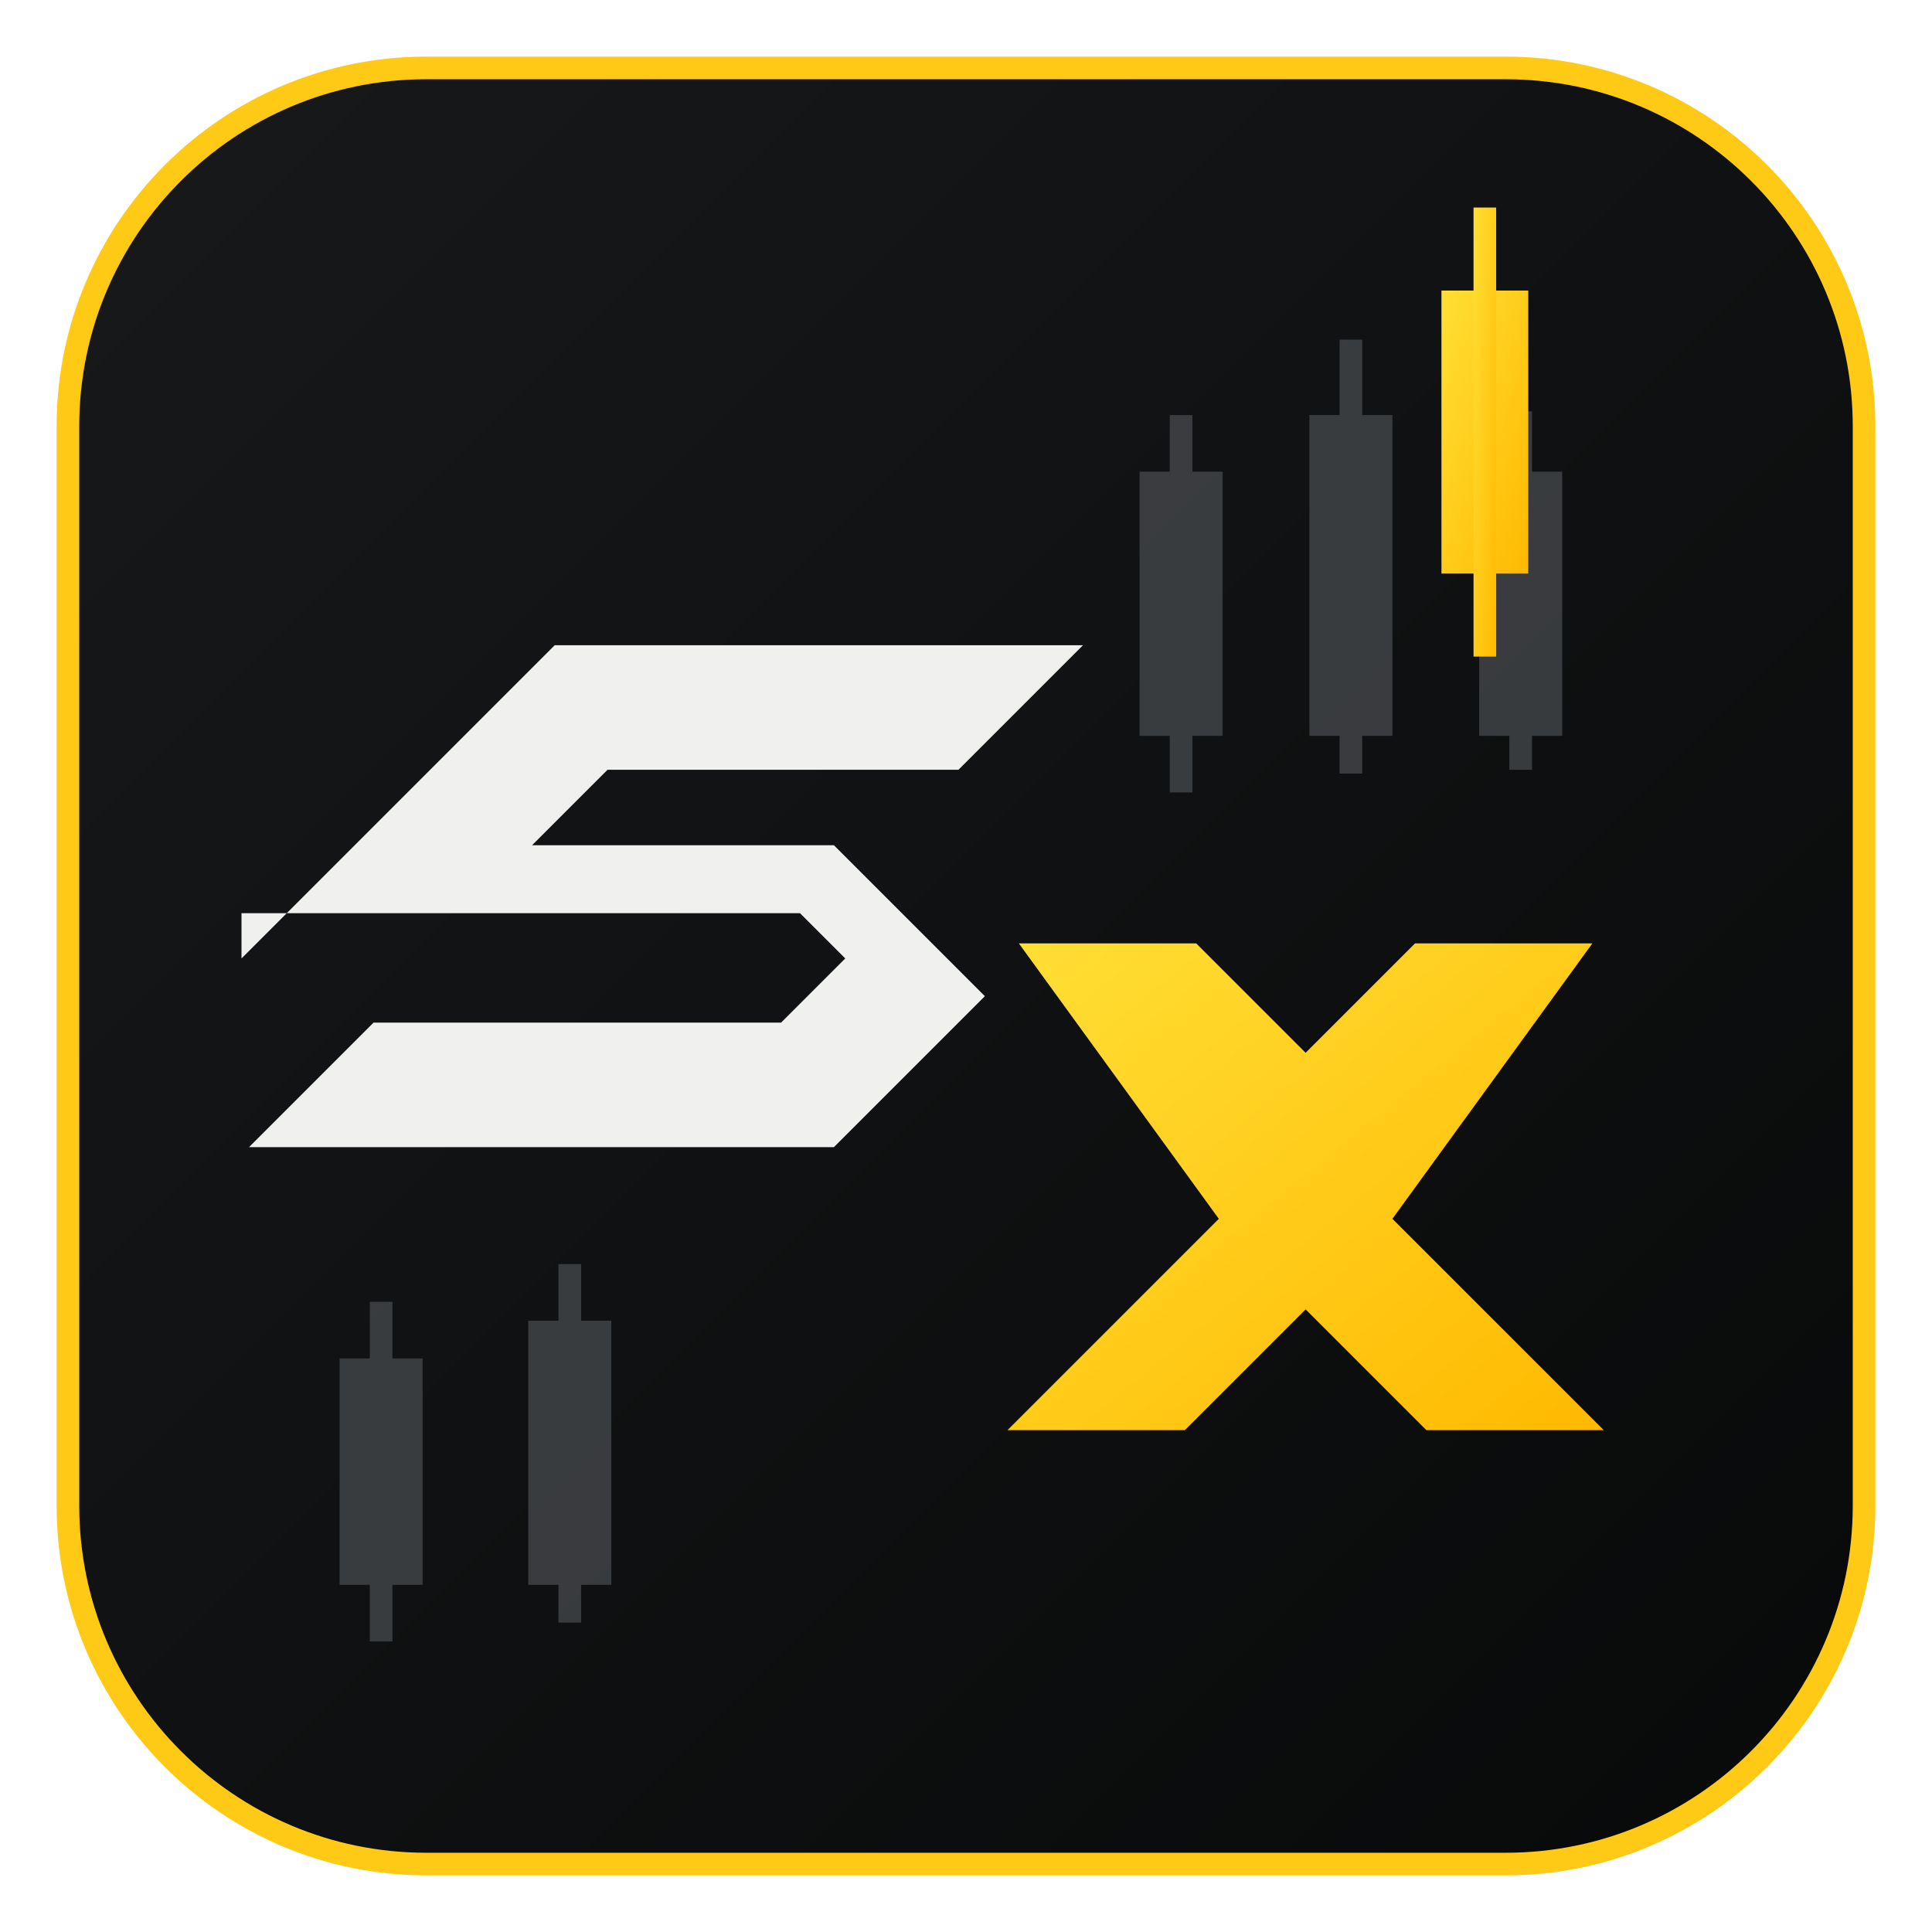
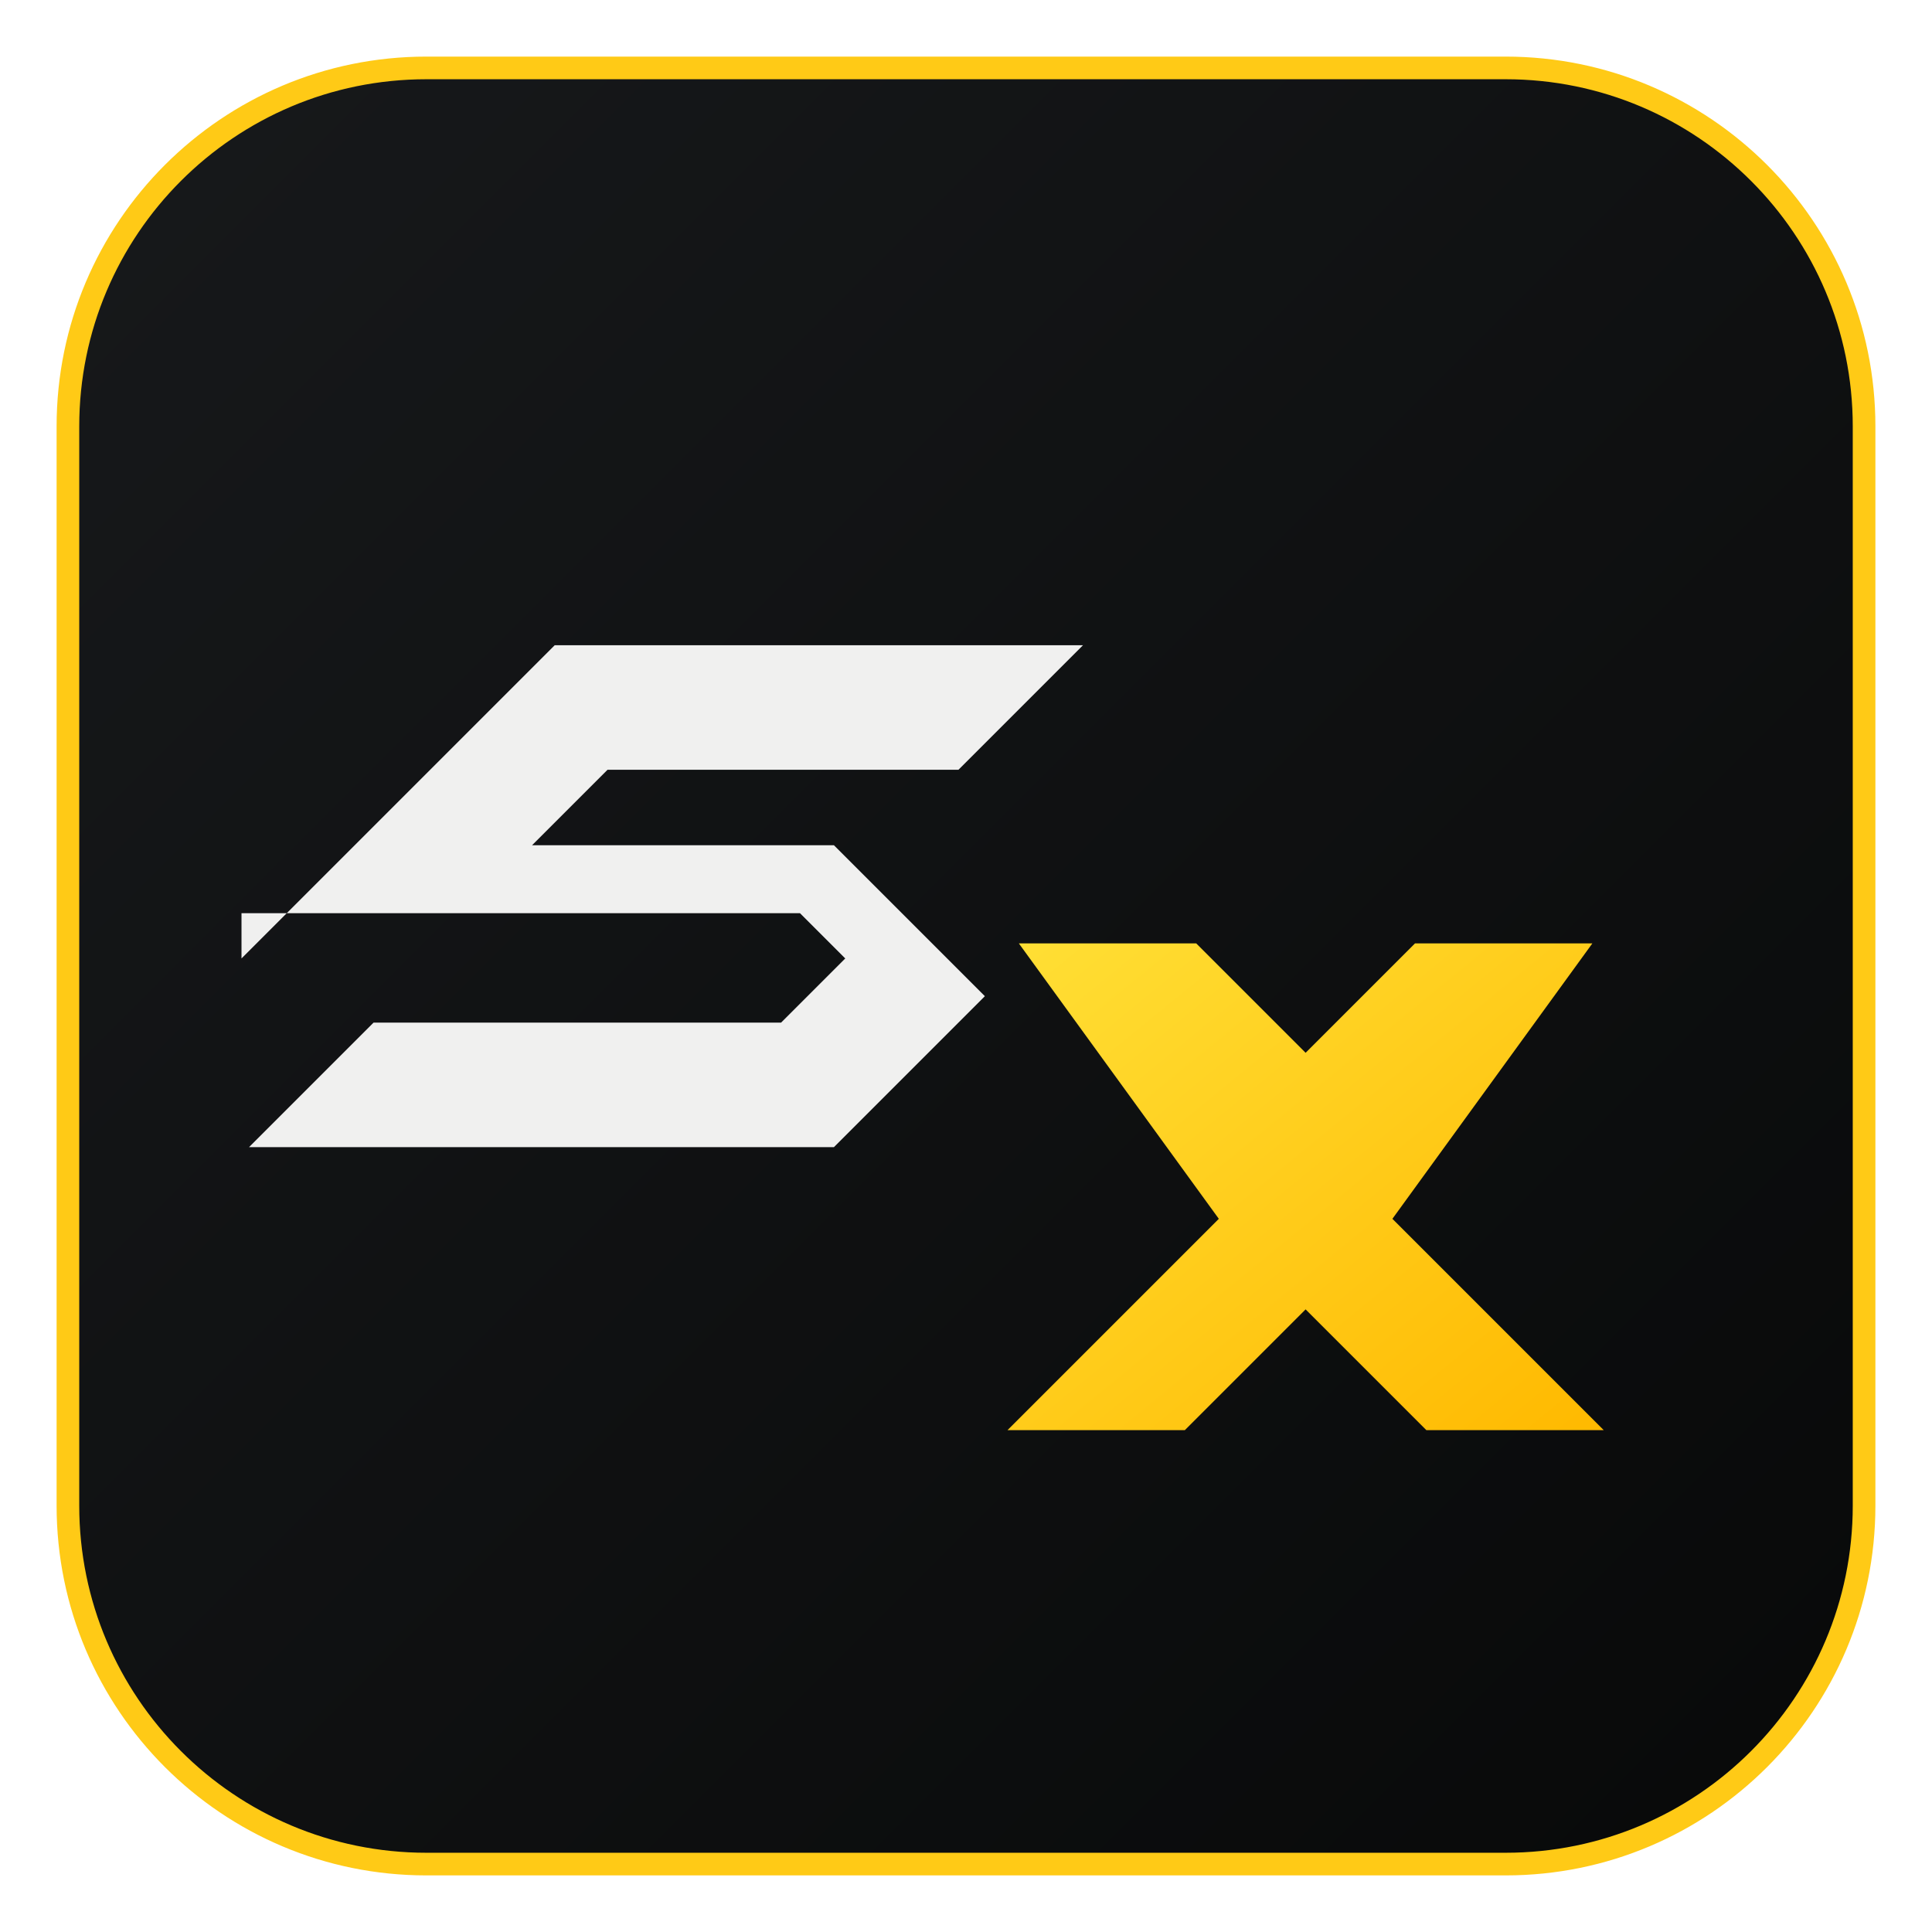
<svg xmlns="http://www.w3.org/2000/svg" width="1024" height="1024" viewBox="0 0 1024 1024">
  <defs>
    <linearGradient id="bg" x1="0" y1="0" x2="1" y2="1">
      <stop stop-color="#17191b" />
      <stop offset="1" stop-color="#080909" />
    </linearGradient>
    <linearGradient id="gold" x1="0" y1="0" x2="1" y2="1">
      <stop stop-color="#ffdf35" />
      <stop offset="1" stop-color="#ffb900" />
    </linearGradient>
  </defs>
  <rect x="36" y="36" width="952" height="952" rx="190" fill="url(#bg)" stroke="#ffca16" stroke-width="12" />
-   <g fill="#73777b" opacity=".42">
-     <path d="M604 250h44v140h-44z M620 220h12v200h-12z" />
-     <path d="M694 220h44v170h-44z M710 180h12v230h-12z" />
-     <path d="M784 250h44v140h-44z M800 218h12v190h-12z" />
-     <path d="M180 720h44v120h-44z M196 690h12v180h-12z" />
-     <path d="M280 700h44v140h-44z M296 670h12v190h-12z" />
-   </g>
-   <g fill="#f0f0ef">
-     <path d="M128 508 294 342h280l-66 66H322l-40 40h160l80 80-80 80H132l66-66h216l34-34-24-24H128z" />
-   </g>
+   <path d="M128 508 294 342h280l-66 66H322l-40 40h160l80 80-80 80H132l66-66h216l34-34-24-24H128z" fill="#f0f0ef" />
  <path d="M540 500h94l58 58 58-58h94L738 646l112 112h-94l-64-64-64 64h-94l112-112z" fill="url(#gold)" />
-   <g fill="url(#gold)">
-     <path d="M764 154h46v150h-46z" />
-     <path d="M781 110h12v238h-12z" />
-   </g>
</svg>
